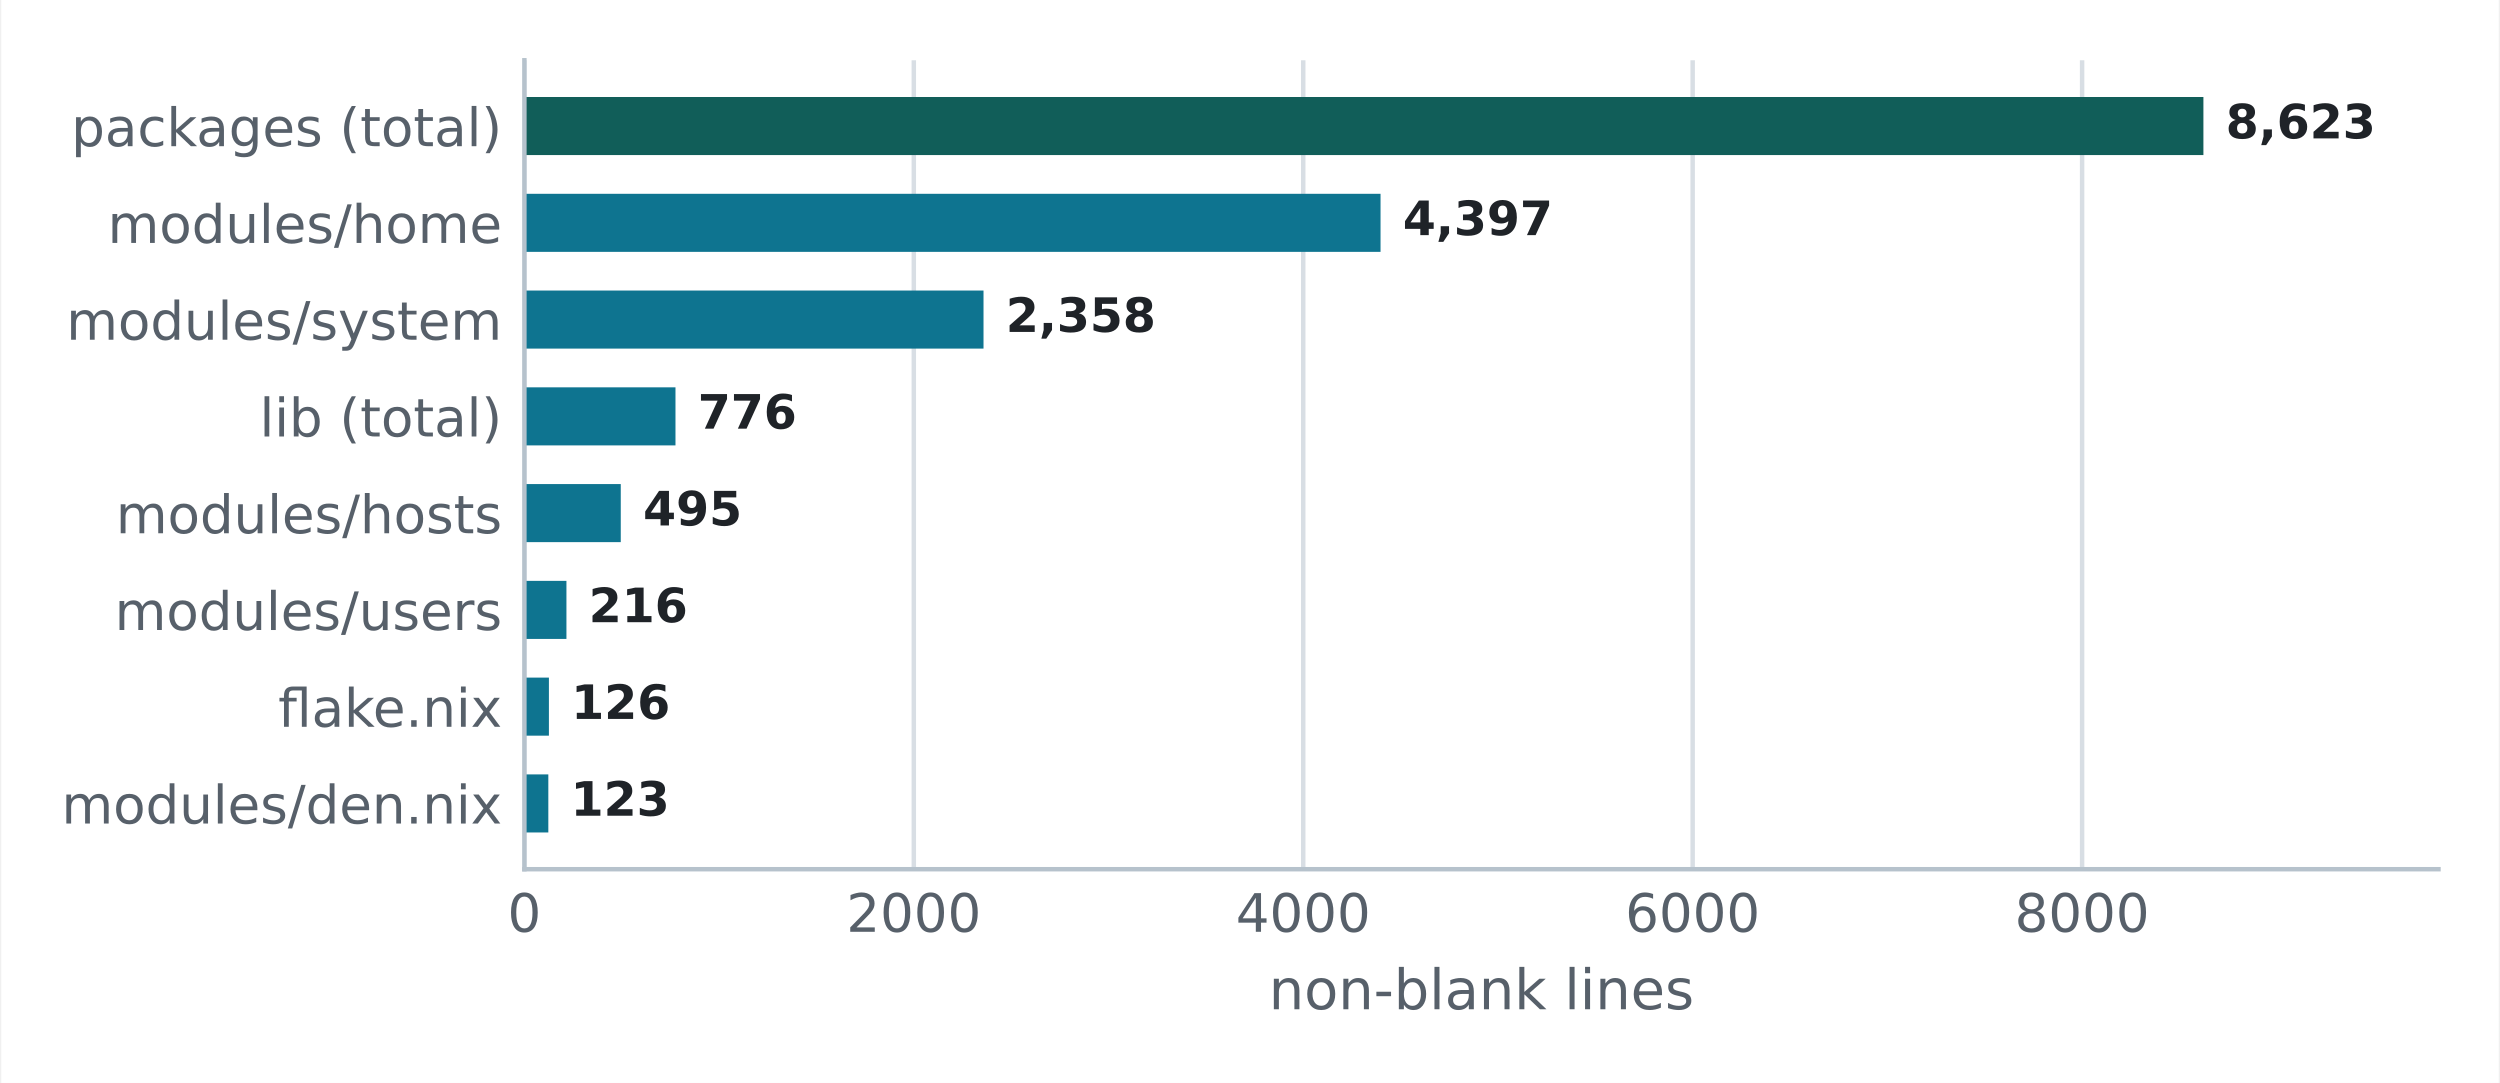
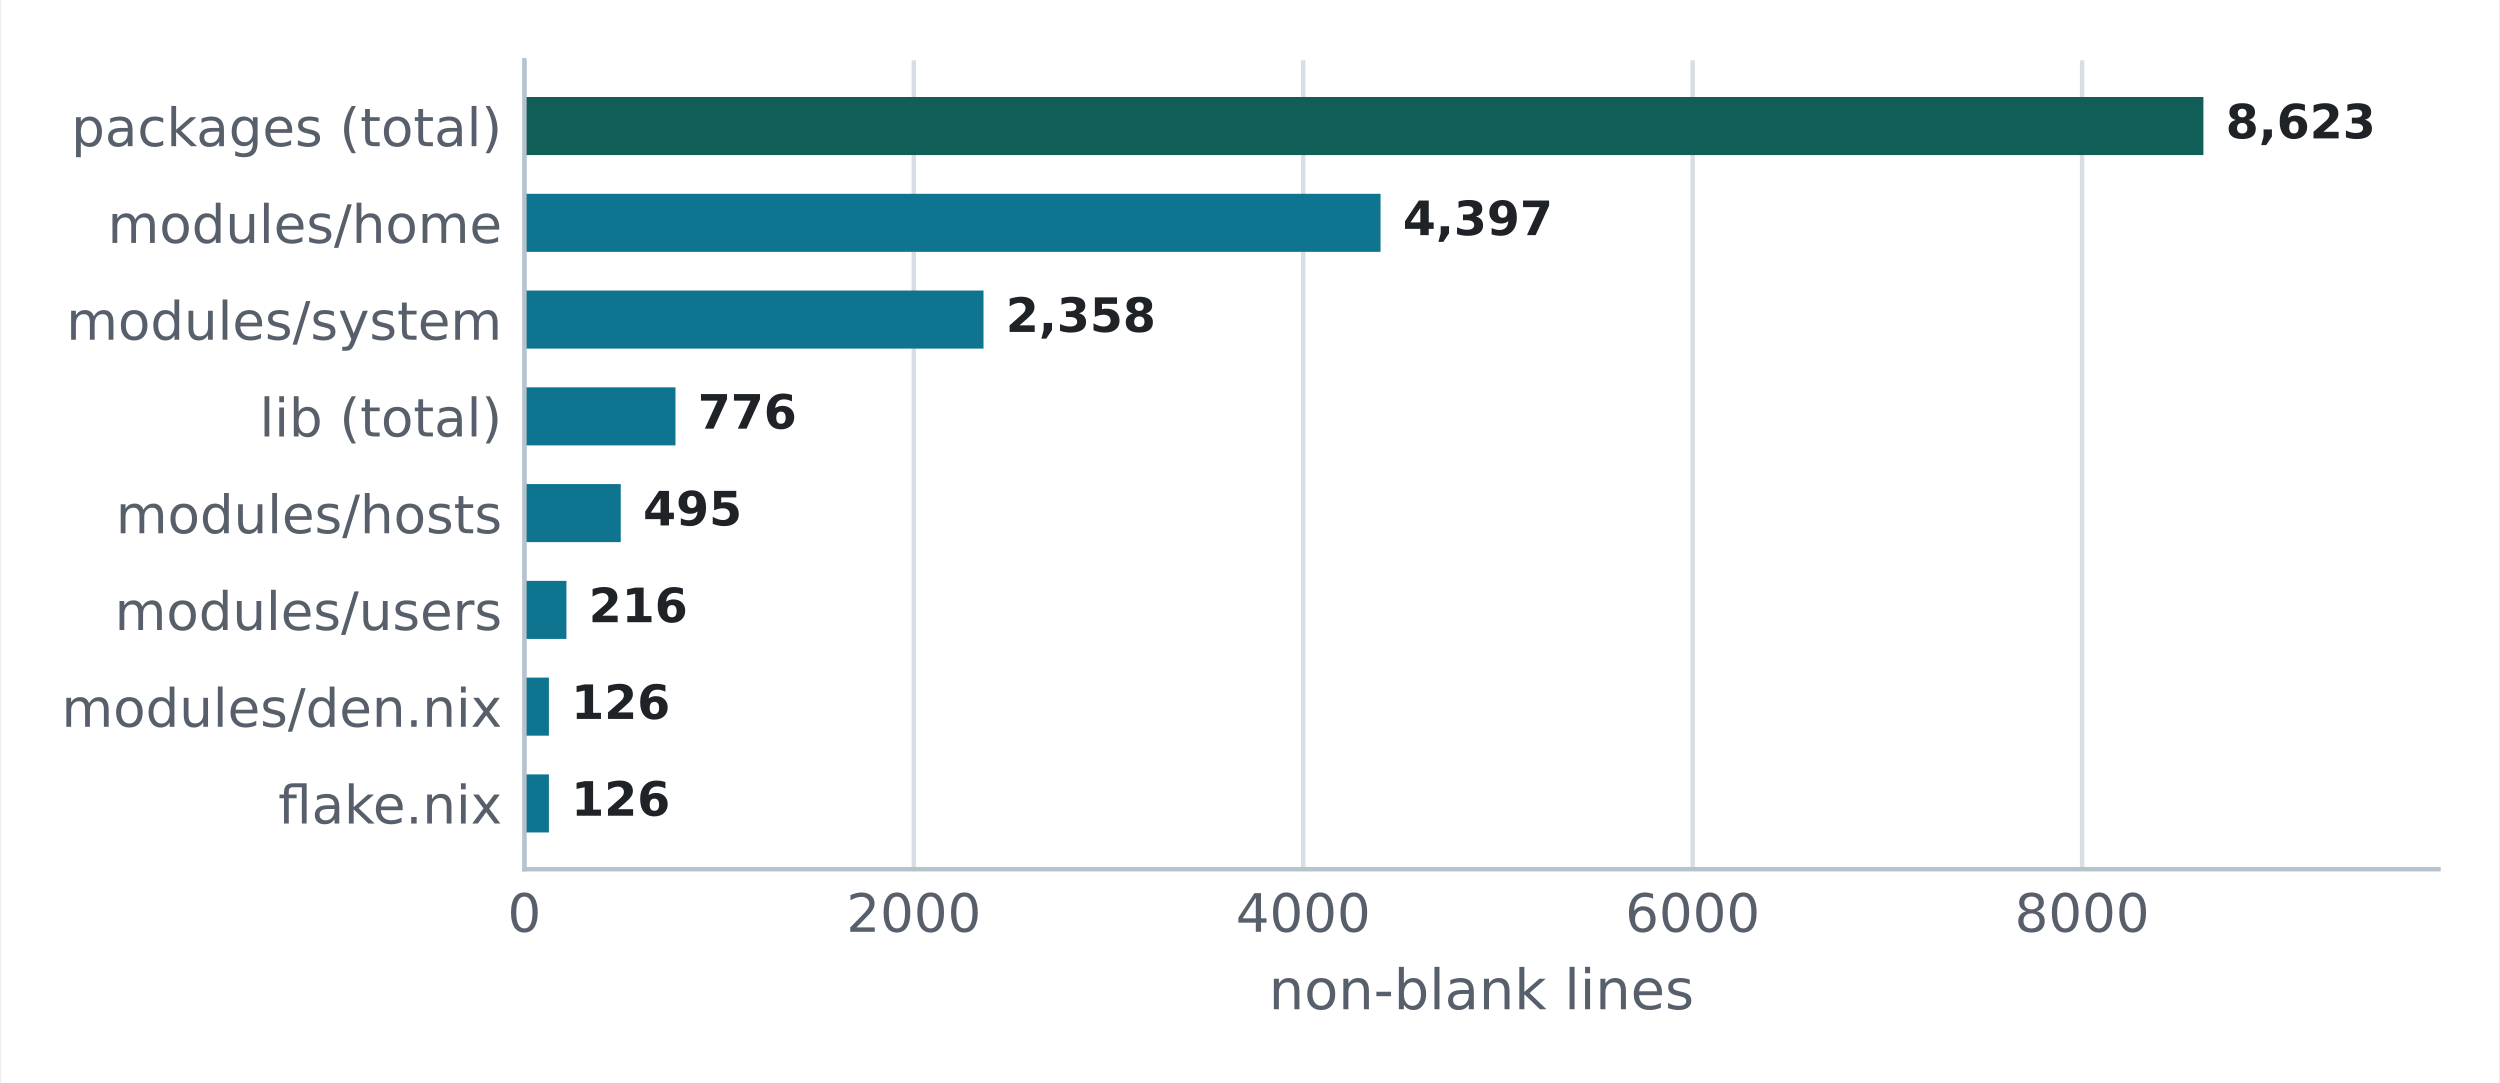
<svg xmlns="http://www.w3.org/2000/svg" xmlns:xlink="http://www.w3.org/1999/xlink" width="995" height="431" viewBox="0 0 447.591 194.078" version="1.1">
  <defs>
    <style type="text/css">*{stroke-linejoin: round; stroke-linecap: butt}</style>
  </defs>
  <g id="figure_1">
    <g id="patch_1">
      <path d="M 0 194.078  L 447.591 194.078  L 447.591 0  L 0 0  z " style="fill: #ffffff" />
    </g>
    <g id="axes_1">
      <g id="patch_2">
        <path d="M 93.751 155.778  L 436.791 155.778  L 436.791 10.8  L 93.751 10.8  z " style="fill: #ffffff" />
      </g>
      <g id="matplotlib.axis_1">
        <g id="xtick_1">
          <g id="line2d_1">
            <path d="M 93.751 155.778  L 93.751 10.8  " clip-path="url(#p4f550c6e6d)" style="fill: none; stroke: #d8dee4; stroke-width: 0.8; stroke-linecap: square" />
          </g>
          <g id="line2d_2" />
          <g id="text_1">
            <g style="fill: #57606a" transform="translate(90.72875 166.9954) scale(0.095 -0.095)">
              <defs>
                <path id="DejaVuSans-13" d="M 2034 4250  Q 1547 4250 1301 3770  Q 1056 3291 1056 2328  Q 1056 1369 1301 889  Q 1547 409 2034 409  Q 2525 409 2770 889  Q 3016 1369 3016 2328  Q 3016 3291 2770 3770  Q 2525 4250 2034 4250  z M 2034 4750  Q 2819 4750 3233 4129  Q 3647 3509 3647 2328  Q 3647 1150 3233 529  Q 2819 -91 2034 -91  Q 1250 -91 836 529  Q 422 1150 422 2328  Q 422 3509 836 4129  Q 1250 4750 2034 4750  z " transform="scale(0.015625)" />
              </defs>
              <use xlink:href="#DejaVuSans-13" />
            </g>
          </g>
        </g>
        <g id="xtick_2">
          <g id="line2d_3">
            <path d="M 163.544 155.778  L 163.544 10.8  " clip-path="url(#p4f550c6e6d)" style="fill: none; stroke: #d8dee4; stroke-width: 0.8; stroke-linecap: square" />
          </g>
          <g id="line2d_4" />
          <g id="text_2">
            <g style="fill: #57606a" transform="translate(151.4551 166.9954) scale(0.095 -0.095)">
              <defs>
                <path id="DejaVuSans-15" d="M 1228 531  L 3431 531  L 3431 0  L 469 0  L 469 531  Q 828 903 1448 1529  Q 2069 2156 2228 2338  Q 2531 2678 2651 2914  Q 2772 3150 2772 3378  Q 2772 3750 2511 3984  Q 2250 4219 1831 4219  Q 1534 4219 1204 4116  Q 875 4013 500 3803  L 500 4441  Q 881 4594 1212 4672  Q 1544 4750 1819 4750  Q 2544 4750 2975 4387  Q 3406 4025 3406 3419  Q 3406 3131 3298 2873  Q 3191 2616 2906 2266  Q 2828 2175 2409 1742  Q 1991 1309 1228 531  z " transform="scale(0.015625)" />
              </defs>
              <use xlink:href="#DejaVuSans-15" />
              <use xlink:href="#DejaVuSans-13" transform="translate(63.625 0)" />
              <use xlink:href="#DejaVuSans-13" transform="translate(127.25 0)" />
              <use xlink:href="#DejaVuSans-13" transform="translate(190.875 0)" />
            </g>
          </g>
        </g>
        <g id="xtick_3">
          <g id="line2d_5">
            <path d="M 233.337 155.778  L 233.337 10.8  " clip-path="url(#p4f550c6e6d)" style="fill: none; stroke: #d8dee4; stroke-width: 0.8; stroke-linecap: square" />
          </g>
          <g id="line2d_6" />
          <g id="text_3">
            <g style="fill: #57606a" transform="translate(221.2481 166.9954) scale(0.095 -0.095)">
              <defs>
                <path id="DejaVuSans-17" d="M 2419 4116  L 825 1625  L 2419 1625  L 2419 4116  z M 2253 4666  L 3047 4666  L 3047 1625  L 3713 1625  L 3713 1100  L 3047 1100  L 3047 0  L 2419 0  L 2419 1100  L 313 1100  L 313 1709  L 2253 4666  z " transform="scale(0.015625)" />
              </defs>
              <use xlink:href="#DejaVuSans-17" />
              <use xlink:href="#DejaVuSans-13" transform="translate(63.625 0)" />
              <use xlink:href="#DejaVuSans-13" transform="translate(127.25 0)" />
              <use xlink:href="#DejaVuSans-13" transform="translate(190.875 0)" />
            </g>
          </g>
        </g>
        <g id="xtick_4">
          <g id="line2d_7">
            <path d="M 303.13 155.778  L 303.13 10.8  " clip-path="url(#p4f550c6e6d)" style="fill: none; stroke: #d8dee4; stroke-width: 0.8; stroke-linecap: square" />
          </g>
          <g id="line2d_8" />
          <g id="text_4">
            <g style="fill: #57606a" transform="translate(291.041 166.9954) scale(0.095 -0.095)">
              <defs>
                <path id="DejaVuSans-19" d="M 2113 2584  Q 1688 2584 1439 2293  Q 1191 2003 1191 1497  Q 1191 994 1439 701  Q 1688 409 2113 409  Q 2538 409 2786 701  Q 3034 994 3034 1497  Q 3034 2003 2786 2293  Q 2538 2584 2113 2584  z M 3366 4563  L 3366 3988  Q 3128 4100 2886 4159  Q 2644 4219 2406 4219  Q 1781 4219 1451 3797  Q 1122 3375 1075 2522  Q 1259 2794 1537 2939  Q 1816 3084 2150 3084  Q 2853 3084 3261 2657  Q 3669 2231 3669 1497  Q 3669 778 3244 343  Q 2819 -91 2113 -91  Q 1303 -91 875 529  Q 447 1150 447 2328  Q 447 3434 972 4092  Q 1497 4750 2381 4750  Q 2619 4750 2861 4703  Q 3103 4656 3366 4563  z " transform="scale(0.015625)" />
              </defs>
              <use xlink:href="#DejaVuSans-19" />
              <use xlink:href="#DejaVuSans-13" transform="translate(63.625 0)" />
              <use xlink:href="#DejaVuSans-13" transform="translate(127.25 0)" />
              <use xlink:href="#DejaVuSans-13" transform="translate(190.875 0)" />
            </g>
          </g>
        </g>
        <g id="xtick_5">
          <g id="line2d_9">
            <path d="M 372.923 155.778  L 372.923 10.8  " clip-path="url(#p4f550c6e6d)" style="fill: none; stroke: #d8dee4; stroke-width: 0.8; stroke-linecap: square" />
          </g>
          <g id="line2d_10" />
          <g id="text_5">
            <g style="fill: #57606a" transform="translate(360.834 166.9954) scale(0.095 -0.095)">
              <defs>
                <path id="DejaVuSans-1b" d="M 2034 2216  Q 1584 2216 1326 1975  Q 1069 1734 1069 1313  Q 1069 891 1326 650  Q 1584 409 2034 409  Q 2484 409 2743 651  Q 3003 894 3003 1313  Q 3003 1734 2745 1975  Q 2488 2216 2034 2216  z M 1403 2484  Q 997 2584 770 2862  Q 544 3141 544 3541  Q 544 4100 942 4425  Q 1341 4750 2034 4750  Q 2731 4750 3128 4425  Q 3525 4100 3525 3541  Q 3525 3141 3298 2862  Q 3072 2584 2669 2484  Q 3125 2378 3379 2068  Q 3634 1759 3634 1313  Q 3634 634 3220 271  Q 2806 -91 2034 -91  Q 1263 -91 848 271  Q 434 634 434 1313  Q 434 1759 690 2068  Q 947 2378 1403 2484  z M 1172 3481  Q 1172 3119 1398 2916  Q 1625 2713 2034 2713  Q 2441 2713 2670 2916  Q 2900 3119 2900 3481  Q 2900 3844 2670 4047  Q 2441 4250 2034 4250  Q 1625 4250 1398 4047  Q 1172 3844 1172 3481  z " transform="scale(0.015625)" />
              </defs>
              <use xlink:href="#DejaVuSans-1b" />
              <use xlink:href="#DejaVuSans-13" transform="translate(63.625 0)" />
              <use xlink:href="#DejaVuSans-13" transform="translate(127.25 0)" />
              <use xlink:href="#DejaVuSans-13" transform="translate(190.875 0)" />
            </g>
          </g>
        </g>
        <g id="text_6">
          <g style="fill: #57606a" transform="translate(227.1616 180.8761) scale(0.1 -0.1)">
            <defs>
              <path id="DejaVuSans-51" d="M 3513 2113  L 3513 0  L 2938 0  L 2938 2094  Q 2938 2591 2744 2837  Q 2550 3084 2163 3084  Q 1697 3084 1428 2787  Q 1159 2491 1159 1978  L 1159 0  L 581 0  L 581 3500  L 1159 3500  L 1159 2956  Q 1366 3272 1645 3428  Q 1925 3584 2291 3584  Q 2894 3584 3203 3211  Q 3513 2838 3513 2113  z " transform="scale(0.015625)" />
              <path id="DejaVuSans-52" d="M 1959 3097  Q 1497 3097 1228 2736  Q 959 2375 959 1747  Q 959 1119 1226 758  Q 1494 397 1959 397  Q 2419 397 2687 759  Q 2956 1122 2956 1747  Q 2956 2369 2687 2733  Q 2419 3097 1959 3097  z M 1959 3584  Q 2709 3584 3137 3096  Q 3566 2609 3566 1747  Q 3566 888 3137 398  Q 2709 -91 1959 -91  Q 1206 -91 779 398  Q 353 888 353 1747  Q 353 2609 779 3096  Q 1206 3584 1959 3584  z " transform="scale(0.015625)" />
              <path id="DejaVuSans-10" d="M 313 2009  L 1997 2009  L 1997 1497  L 313 1497  L 313 2009  z " transform="scale(0.015625)" />
              <path id="DejaVuSans-45" d="M 3116 1747  Q 3116 2381 2855 2742  Q 2594 3103 2138 3103  Q 1681 3103 1420 2742  Q 1159 2381 1159 1747  Q 1159 1113 1420 752  Q 1681 391 2138 391  Q 2594 391 2855 752  Q 3116 1113 3116 1747  z M 1159 2969  Q 1341 3281 1617 3432  Q 1894 3584 2278 3584  Q 2916 3584 3314 3078  Q 3713 2572 3713 1747  Q 3713 922 3314 415  Q 2916 -91 2278 -91  Q 1894 -91 1617 61  Q 1341 213 1159 525  L 1159 0  L 581 0  L 581 4863  L 1159 4863  L 1159 2969  z " transform="scale(0.015625)" />
              <path id="DejaVuSans-4f" d="M 603 4863  L 1178 4863  L 1178 0  L 603 0  L 603 4863  z " transform="scale(0.015625)" />
              <path id="DejaVuSans-44" d="M 2194 1759  Q 1497 1759 1228 1600  Q 959 1441 959 1056  Q 959 750 1161 570  Q 1363 391 1709 391  Q 2188 391 2477 730  Q 2766 1069 2766 1631  L 2766 1759  L 2194 1759  z M 3341 1997  L 3341 0  L 2766 0  L 2766 531  Q 2569 213 2275 61  Q 1981 -91 1556 -91  Q 1019 -91 701 211  Q 384 513 384 1019  Q 384 1609 779 1909  Q 1175 2209 1959 2209  L 2766 2209  L 2766 2266  Q 2766 2663 2505 2880  Q 2244 3097 1772 3097  Q 1472 3097 1187 3025  Q 903 2953 641 2809  L 641 3341  Q 956 3463 1253 3523  Q 1550 3584 1831 3584  Q 2591 3584 2966 3190  Q 3341 2797 3341 1997  z " transform="scale(0.015625)" />
              <path id="DejaVuSans-4e" d="M 581 4863  L 1159 4863  L 1159 1991  L 2875 3500  L 3609 3500  L 1753 1863  L 3688 0  L 2938 0  L 1159 1709  L 1159 0  L 581 0  L 581 4863  z " transform="scale(0.015625)" />
              <path id="DejaVuSans-3" transform="scale(0.015625)" />
              <path id="DejaVuSans-4c" d="M 603 3500  L 1178 3500  L 1178 0  L 603 0  L 603 3500  z M 603 4863  L 1178 4863  L 1178 4134  L 603 4134  L 603 4863  z " transform="scale(0.015625)" />
              <path id="DejaVuSans-48" d="M 3597 1894  L 3597 1613  L 953 1613  Q 991 1019 1311 708  Q 1631 397 2203 397  Q 2534 397 2845 478  Q 3156 559 3463 722  L 3463 178  Q 3153 47 2828 -22  Q 2503 -91 2169 -91  Q 1331 -91 842 396  Q 353 884 353 1716  Q 353 2575 817 3079  Q 1281 3584 2069 3584  Q 2775 3584 3186 3129  Q 3597 2675 3597 1894  z M 3022 2063  Q 3016 2534 2758 2815  Q 2500 3097 2075 3097  Q 1594 3097 1305 2825  Q 1016 2553 972 2059  L 3022 2063  z " transform="scale(0.015625)" />
              <path id="DejaVuSans-56" d="M 2834 3397  L 2834 2853  Q 2591 2978 2328 3040  Q 2066 3103 1784 3103  Q 1356 3103 1142 2972  Q 928 2841 928 2578  Q 928 2378 1081 2264  Q 1234 2150 1697 2047  L 1894 2003  Q 2506 1872 2764 1633  Q 3022 1394 3022 966  Q 3022 478 2636 193  Q 2250 -91 1575 -91  Q 1294 -91 989 -36  Q 684 19 347 128  L 347 722  Q 666 556 975 473  Q 1284 391 1588 391  Q 1994 391 2212 530  Q 2431 669 2431 922  Q 2431 1156 2273 1281  Q 2116 1406 1581 1522  L 1381 1569  Q 847 1681 609 1914  Q 372 2147 372 2553  Q 372 3047 722 3315  Q 1072 3584 1716 3584  Q 2034 3584 2315 3537  Q 2597 3491 2834 3397  z " transform="scale(0.015625)" />
            </defs>
            <use xlink:href="#DejaVuSans-51" />
            <use xlink:href="#DejaVuSans-52" transform="translate(63.375 0)" />
            <use xlink:href="#DejaVuSans-51" transform="translate(124.5625 0)" />
            <use xlink:href="#DejaVuSans-10" transform="translate(187.9375 0)" />
            <use xlink:href="#DejaVuSans-45" transform="translate(224.0156 0)" />
            <use xlink:href="#DejaVuSans-4f" transform="translate(287.5 0)" />
            <use xlink:href="#DejaVuSans-44" transform="translate(315.2812 0)" />
            <use xlink:href="#DejaVuSans-51" transform="translate(376.5625 0)" />
            <use xlink:href="#DejaVuSans-4e" transform="translate(439.9375 0)" />
            <use xlink:href="#DejaVuSans-3" transform="translate(497.8438 0)" />
            <use xlink:href="#DejaVuSans-4f" transform="translate(529.625 0)" />
            <use xlink:href="#DejaVuSans-4c" transform="translate(557.4062 0)" />
            <use xlink:href="#DejaVuSans-51" transform="translate(585.1875 0)" />
            <use xlink:href="#DejaVuSans-48" transform="translate(648.5625 0)" />
            <use xlink:href="#DejaVuSans-56" transform="translate(710.0938 0)" />
          </g>
        </g>
      </g>
      <g id="matplotlib.axis_2">
        <g id="ytick_1">
          <g id="line2d_11" />
          <g id="text_7">
-             <g style="fill: #57606a" transform="translate(10.8 147.5945) scale(0.095 -0.095)">
+             <g style="fill: #57606a" transform="translate(49.6357 147.5945) scale(0.095 -0.095)">
+               <defs>
+                 <path id="DejaVuSans-13b0" d="M 1831 4863  L 3431 4863  L 3431 0  L 2853 0  L 2853 4384  L 1825 4384  Q 1516 4384 1395 4259  Q 1275 4134 1275 3809  L 1275 3500  L 2222 3500  L 2222 3053  L 1275 3053  L 1275 0  L 697 0  L 697 3053  L 147 3053  L 147 3500  L 697 3500  L 697 3744  Q 697 4328 969 4595  Q 1241 4863 1831 4863  z " transform="scale(0.015625)" />
+                 <path id="DejaVuSans-11" d="M 684 794  L 1344 794  L 1344 0  L 684 0  L 684 794  z " transform="scale(0.015625)" />
+                 <path id="DejaVuSans-5b" d="M 3513 3500  L 2247 1797  L 3578 0  L 2900 0  L 1881 1375  L 863 0  L 184 0  L 1544 1831  L 300 3500  L 978 3500  L 1906 2253  L 2834 3500  L 3513 3500  z " transform="scale(0.015625)" />
+               </defs>
+               <use xlink:href="#DejaVuSans-13b0" />
+               <use xlink:href="#DejaVuSans-44" transform="translate(62.98438 0)" />
+               <use xlink:href="#DejaVuSans-4e" transform="translate(124.2656 0)" />
+               <use xlink:href="#DejaVuSans-48" transform="translate(178.6094 0)" />
+               <use xlink:href="#DejaVuSans-11" transform="translate(240.1406 0)" />
+               <use xlink:href="#DejaVuSans-51" transform="translate(271.9219 0)" />
+               <use xlink:href="#DejaVuSans-4c" transform="translate(335.2969 0)" />
+               <use xlink:href="#DejaVuSans-5b" transform="translate(363.0781 0)" />
+             </g>
+           </g>
+         </g>
+         <g id="ytick_2">
+           <g id="line2d_12" />
+           <g id="text_8">
+             <g style="fill: #57606a" transform="translate(10.8 130.2526) scale(0.095 -0.095)">
              <defs>
                <path id="DejaVuSans-50" d="M 3328 2828  Q 3544 3216 3844 3400  Q 4144 3584 4550 3584  Q 5097 3584 5394 3201  Q 5691 2819 5691 2113  L 5691 0  L 5113 0  L 5113 2094  Q 5113 2597 4934 2840  Q 4756 3084 4391 3084  Q 3944 3084 3684 2787  Q 3425 2491 3425 1978  L 3425 0  L 2847 0  L 2847 2094  Q 2847 2600 2669 2842  Q 2491 3084 2119 3084  Q 1678 3084 1418 2786  Q 1159 2488 1159 1978  L 1159 0  L 581 0  L 581 3500  L 1159 3500  L 1159 2956  Q 1356 3278 1631 3431  Q 1906 3584 2284 3584  Q 2666 3584 2933 3390  Q 3200 3197 3328 2828  z " transform="scale(0.015625)" />
                <path id="DejaVuSans-47" d="M 2906 2969  L 2906 4863  L 3481 4863  L 3481 0  L 2906 0  L 2906 525  Q 2725 213 2448 61  Q 2172 -91 1784 -91  Q 1150 -91 751 415  Q 353 922 353 1747  Q 353 2572 751 3078  Q 1150 3584 1784 3584  Q 2172 3584 2448 3432  Q 2725 3281 2906 2969  z M 947 1747  Q 947 1113 1208 752  Q 1469 391 1925 391  Q 2381 391 2643 752  Q 2906 1113 2906 1747  Q 2906 2381 2643 2742  Q 2381 3103 1925 3103  Q 1469 3103 1208 2742  Q 947 2381 947 1747  z " transform="scale(0.015625)" />
                <path id="DejaVuSans-58" d="M 544 1381  L 544 3500  L 1119 3500  L 1119 1403  Q 1119 906 1312 657  Q 1506 409 1894 409  Q 2359 409 2629 706  Q 2900 1003 2900 1516  L 2900 3500  L 3475 3500  L 3475 0  L 2900 0  L 2900 538  Q 2691 219 2414 64  Q 2138 -91 1772 -91  Q 1169 -91 856 284  Q 544 659 544 1381  z M 1991 3584  L 1991 3584  z " transform="scale(0.015625)" />
                <path id="DejaVuSans-12" d="M 1625 4666  L 2156 4666  L 531 -594  L 0 -594  L 1625 4666  z " transform="scale(0.015625)" />
-                 <path id="DejaVuSans-11" d="M 684 794  L 1344 794  L 1344 0  L 684 0  L 684 794  z " transform="scale(0.015625)" />
-                 <path id="DejaVuSans-5b" d="M 3513 3500  L 2247 1797  L 3578 0  L 2900 0  L 1881 1375  L 863 0  L 184 0  L 1544 1831  L 300 3500  L 978 3500  L 1906 2253  L 2834 3500  L 3513 3500  z " transform="scale(0.015625)" />
              </defs>
              <use xlink:href="#DejaVuSans-50" />
              <use xlink:href="#DejaVuSans-52" transform="translate(97.40625 0)" />
              <use xlink:href="#DejaVuSans-47" transform="translate(158.5938 0)" />
              <use xlink:href="#DejaVuSans-58" transform="translate(222.0781 0)" />
              <use xlink:href="#DejaVuSans-4f" transform="translate(285.4531 0)" />
              <use xlink:href="#DejaVuSans-48" transform="translate(313.2344 0)" />
              <use xlink:href="#DejaVuSans-56" transform="translate(374.7656 0)" />
              <use xlink:href="#DejaVuSans-12" transform="translate(426.8594 0)" />
              <use xlink:href="#DejaVuSans-47" transform="translate(460.5469 0)" />
              <use xlink:href="#DejaVuSans-48" transform="translate(524.0312 0)" />
              <use xlink:href="#DejaVuSans-51" transform="translate(585.5625 0)" />
              <use xlink:href="#DejaVuSans-11" transform="translate(648.9375 0)" />
              <use xlink:href="#DejaVuSans-51" transform="translate(680.7188 0)" />
              <use xlink:href="#DejaVuSans-4c" transform="translate(744.0938 0)" />
              <use xlink:href="#DejaVuSans-5b" transform="translate(771.875 0)" />
-             </g>
-           </g>
-         </g>
-         <g id="ytick_2">
-           <g id="line2d_12" />
-           <g id="text_8">
-             <g style="fill: #57606a" transform="translate(49.6357 130.2526) scale(0.095 -0.095)">
-               <defs>
-                 <path id="DejaVuSans-13b0" d="M 1831 4863  L 3431 4863  L 3431 0  L 2853 0  L 2853 4384  L 1825 4384  Q 1516 4384 1395 4259  Q 1275 4134 1275 3809  L 1275 3500  L 2222 3500  L 2222 3053  L 1275 3053  L 1275 0  L 697 0  L 697 3053  L 147 3053  L 147 3500  L 697 3500  L 697 3744  Q 697 4328 969 4595  Q 1241 4863 1831 4863  z " transform="scale(0.015625)" />
-               </defs>
-               <use xlink:href="#DejaVuSans-13b0" />
-               <use xlink:href="#DejaVuSans-44" transform="translate(62.98438 0)" />
-               <use xlink:href="#DejaVuSans-4e" transform="translate(124.2656 0)" />
-               <use xlink:href="#DejaVuSans-48" transform="translate(178.6094 0)" />
-               <use xlink:href="#DejaVuSans-11" transform="translate(240.1406 0)" />
-               <use xlink:href="#DejaVuSans-51" transform="translate(271.9219 0)" />
-               <use xlink:href="#DejaVuSans-4c" transform="translate(335.2969 0)" />
-               <use xlink:href="#DejaVuSans-5b" transform="translate(363.0781 0)" />
            </g>
          </g>
        </g>
        <g id="ytick_3">
          <g id="line2d_13" />
          <g id="text_9">
            <g style="fill: #57606a" transform="translate(20.32969 112.9108) scale(0.095 -0.095)">
              <defs>
                <path id="DejaVuSans-55" d="M 2631 2963  Q 2534 3019 2420 3045  Q 2306 3072 2169 3072  Q 1681 3072 1420 2755  Q 1159 2438 1159 1844  L 1159 0  L 581 0  L 581 3500  L 1159 3500  L 1159 2956  Q 1341 3275 1631 3429  Q 1922 3584 2338 3584  Q 2397 3584 2469 3576  Q 2541 3569 2628 3553  L 2631 2963  z " transform="scale(0.015625)" />
              </defs>
              <use xlink:href="#DejaVuSans-50" />
              <use xlink:href="#DejaVuSans-52" transform="translate(97.40625 0)" />
              <use xlink:href="#DejaVuSans-47" transform="translate(158.5938 0)" />
              <use xlink:href="#DejaVuSans-58" transform="translate(222.0781 0)" />
              <use xlink:href="#DejaVuSans-4f" transform="translate(285.4531 0)" />
              <use xlink:href="#DejaVuSans-48" transform="translate(313.2344 0)" />
              <use xlink:href="#DejaVuSans-56" transform="translate(374.7656 0)" />
              <use xlink:href="#DejaVuSans-12" transform="translate(426.8594 0)" />
              <use xlink:href="#DejaVuSans-58" transform="translate(460.5469 0)" />
              <use xlink:href="#DejaVuSans-56" transform="translate(523.9219 0)" />
              <use xlink:href="#DejaVuSans-48" transform="translate(576.0156 0)" />
              <use xlink:href="#DejaVuSans-55" transform="translate(637.5469 0)" />
              <use xlink:href="#DejaVuSans-56" transform="translate(678.6562 0)" />
            </g>
          </g>
        </g>
        <g id="ytick_4">
          <g id="line2d_14" />
          <g id="text_10">
            <g style="fill: #57606a" transform="translate(20.54344 95.569) scale(0.095 -0.095)">
              <defs>
                <path id="DejaVuSans-4b" d="M 3513 2113  L 3513 0  L 2938 0  L 2938 2094  Q 2938 2591 2744 2837  Q 2550 3084 2163 3084  Q 1697 3084 1428 2787  Q 1159 2491 1159 1978  L 1159 0  L 581 0  L 581 4863  L 1159 4863  L 1159 2956  Q 1366 3272 1645 3428  Q 1925 3584 2291 3584  Q 2894 3584 3203 3211  Q 3513 2838 3513 2113  z " transform="scale(0.015625)" />
                <path id="DejaVuSans-57" d="M 1172 4494  L 1172 3500  L 2356 3500  L 2356 3053  L 1172 3053  L 1172 1153  Q 1172 725 1289 603  Q 1406 481 1766 481  L 2356 481  L 2356 0  L 1766 0  Q 1100 0 847 248  Q 594 497 594 1153  L 594 3053  L 172 3053  L 172 3500  L 594 3500  L 594 4494  L 1172 4494  z " transform="scale(0.015625)" />
              </defs>
              <use xlink:href="#DejaVuSans-50" />
              <use xlink:href="#DejaVuSans-52" transform="translate(97.40625 0)" />
              <use xlink:href="#DejaVuSans-47" transform="translate(158.5938 0)" />
              <use xlink:href="#DejaVuSans-58" transform="translate(222.0781 0)" />
              <use xlink:href="#DejaVuSans-4f" transform="translate(285.4531 0)" />
              <use xlink:href="#DejaVuSans-48" transform="translate(313.2344 0)" />
              <use xlink:href="#DejaVuSans-56" transform="translate(374.7656 0)" />
              <use xlink:href="#DejaVuSans-12" transform="translate(426.8594 0)" />
              <use xlink:href="#DejaVuSans-4b" transform="translate(460.5469 0)" />
              <use xlink:href="#DejaVuSans-52" transform="translate(523.9219 0)" />
              <use xlink:href="#DejaVuSans-56" transform="translate(585.1094 0)" />
              <use xlink:href="#DejaVuSans-57" transform="translate(637.2031 0)" />
              <use xlink:href="#DejaVuSans-56" transform="translate(676.4062 0)" />
            </g>
          </g>
        </g>
        <g id="ytick_5">
          <g id="line2d_15" />
          <g id="text_11">
            <g style="fill: #57606a" transform="translate(46.28695 78.22717) scale(0.095 -0.095)">
              <defs>
                <path id="DejaVuSans-b" d="M 1984 4856  Q 1566 4138 1362 3434  Q 1159 2731 1159 2009  Q 1159 1288 1364 580  Q 1569 -128 1984 -844  L 1484 -844  Q 1016 -109 783 600  Q 550 1309 550 2009  Q 550 2706 781 3412  Q 1013 4119 1484 4856  L 1984 4856  z " transform="scale(0.015625)" />
                <path id="DejaVuSans-c" d="M 513 4856  L 1013 4856  Q 1481 4119 1714 3412  Q 1947 2706 1947 2009  Q 1947 1309 1714 600  Q 1481 -109 1013 -844  L 513 -844  Q 928 -128 1133 580  Q 1338 1288 1338 2009  Q 1338 2731 1133 3434  Q 928 4138 513 4856  z " transform="scale(0.015625)" />
              </defs>
              <use xlink:href="#DejaVuSans-4f" />
              <use xlink:href="#DejaVuSans-4c" transform="translate(27.78125 0)" />
              <use xlink:href="#DejaVuSans-45" transform="translate(55.5625 0)" />
              <use xlink:href="#DejaVuSans-3" transform="translate(119.0469 0)" />
              <use xlink:href="#DejaVuSans-b" transform="translate(150.8281 0)" />
              <use xlink:href="#DejaVuSans-57" transform="translate(189.8438 0)" />
              <use xlink:href="#DejaVuSans-52" transform="translate(229.0469 0)" />
              <use xlink:href="#DejaVuSans-57" transform="translate(290.2344 0)" />
              <use xlink:href="#DejaVuSans-44" transform="translate(329.4375 0)" />
              <use xlink:href="#DejaVuSans-4f" transform="translate(390.7188 0)" />
              <use xlink:href="#DejaVuSans-c" transform="translate(418.5 0)" />
            </g>
          </g>
        </g>
        <g id="ytick_6">
          <g id="line2d_16" />
          <g id="text_12">
            <g style="fill: #57606a" transform="translate(11.655 60.88535) scale(0.095 -0.095)">
              <defs>
                <path id="DejaVuSans-5c" d="M 2059 -325  Q 1816 -950 1584 -1140  Q 1353 -1331 966 -1331  L 506 -1331  L 506 -850  L 844 -850  Q 1081 -850 1212 -737  Q 1344 -625 1503 -206  L 1606 56  L 191 3500  L 800 3500  L 1894 763  L 2988 3500  L 3597 3500  L 2059 -325  z " transform="scale(0.015625)" />
              </defs>
              <use xlink:href="#DejaVuSans-50" />
              <use xlink:href="#DejaVuSans-52" transform="translate(97.40625 0)" />
              <use xlink:href="#DejaVuSans-47" transform="translate(158.5938 0)" />
              <use xlink:href="#DejaVuSans-58" transform="translate(222.0781 0)" />
              <use xlink:href="#DejaVuSans-4f" transform="translate(285.4531 0)" />
              <use xlink:href="#DejaVuSans-48" transform="translate(313.2344 0)" />
              <use xlink:href="#DejaVuSans-56" transform="translate(374.7656 0)" />
              <use xlink:href="#DejaVuSans-12" transform="translate(426.8594 0)" />
              <use xlink:href="#DejaVuSans-56" transform="translate(460.5469 0)" />
              <use xlink:href="#DejaVuSans-5c" transform="translate(512.6406 0)" />
              <use xlink:href="#DejaVuSans-56" transform="translate(571.8281 0)" />
              <use xlink:href="#DejaVuSans-57" transform="translate(623.9219 0)" />
              <use xlink:href="#DejaVuSans-48" transform="translate(663.125 0)" />
              <use xlink:href="#DejaVuSans-50" transform="translate(724.6562 0)" />
            </g>
          </g>
        </g>
        <g id="ytick_7">
          <g id="line2d_17" />
          <g id="text_13">
            <g style="fill: #57606a" transform="translate(19.06648 43.54352) scale(0.095 -0.095)">
              <use xlink:href="#DejaVuSans-50" />
              <use xlink:href="#DejaVuSans-52" transform="translate(97.40625 0)" />
              <use xlink:href="#DejaVuSans-47" transform="translate(158.5938 0)" />
              <use xlink:href="#DejaVuSans-58" transform="translate(222.0781 0)" />
              <use xlink:href="#DejaVuSans-4f" transform="translate(285.4531 0)" />
              <use xlink:href="#DejaVuSans-48" transform="translate(313.2344 0)" />
              <use xlink:href="#DejaVuSans-56" transform="translate(374.7656 0)" />
              <use xlink:href="#DejaVuSans-12" transform="translate(426.8594 0)" />
              <use xlink:href="#DejaVuSans-4b" transform="translate(460.5469 0)" />
              <use xlink:href="#DejaVuSans-52" transform="translate(523.9219 0)" />
              <use xlink:href="#DejaVuSans-50" transform="translate(585.1094 0)" />
              <use xlink:href="#DejaVuSans-48" transform="translate(682.5156 0)" />
            </g>
          </g>
        </g>
        <g id="ytick_8">
          <g id="line2d_18" />
          <g id="text_14">
            <g style="fill: #57606a" transform="translate(12.5382 26.2017) scale(0.095 -0.095)">
              <defs>
                <path id="DejaVuSans-53" d="M 1159 525  L 1159 -1331  L 581 -1331  L 581 3500  L 1159 3500  L 1159 2969  Q 1341 3281 1617 3432  Q 1894 3584 2278 3584  Q 2916 3584 3314 3078  Q 3713 2572 3713 1747  Q 3713 922 3314 415  Q 2916 -91 2278 -91  Q 1894 -91 1617 61  Q 1341 213 1159 525  z M 3116 1747  Q 3116 2381 2855 2742  Q 2594 3103 2138 3103  Q 1681 3103 1420 2742  Q 1159 2381 1159 1747  Q 1159 1113 1420 752  Q 1681 391 2138 391  Q 2594 391 2855 752  Q 3116 1113 3116 1747  z " transform="scale(0.015625)" />
                <path id="DejaVuSans-46" d="M 3122 3366  L 3122 2828  Q 2878 2963 2633 3030  Q 2388 3097 2138 3097  Q 1578 3097 1268 2742  Q 959 2388 959 1747  Q 959 1106 1268 751  Q 1578 397 2138 397  Q 2388 397 2633 464  Q 2878 531 3122 666  L 3122 134  Q 2881 22 2623 -34  Q 2366 -91 2075 -91  Q 1284 -91 818 406  Q 353 903 353 1747  Q 353 2603 823 3093  Q 1294 3584 2113 3584  Q 2378 3584 2631 3529  Q 2884 3475 3122 3366  z " transform="scale(0.015625)" />
                <path id="DejaVuSans-4a" d="M 2906 1791  Q 2906 2416 2648 2759  Q 2391 3103 1925 3103  Q 1463 3103 1205 2759  Q 947 2416 947 1791  Q 947 1169 1205 825  Q 1463 481 1925 481  Q 2391 481 2648 825  Q 2906 1169 2906 1791  z M 3481 434  Q 3481 -459 3084 -895  Q 2688 -1331 1869 -1331  Q 1566 -1331 1297 -1286  Q 1028 -1241 775 -1147  L 775 -588  Q 1028 -725 1275 -790  Q 1522 -856 1778 -856  Q 2344 -856 2625 -561  Q 2906 -266 2906 331  L 2906 616  Q 2728 306 2450 153  Q 2172 0 1784 0  Q 1141 0 747 490  Q 353 981 353 1791  Q 353 2603 747 3093  Q 1141 3584 1784 3584  Q 2172 3584 2450 3431  Q 2728 3278 2906 2969  L 2906 3500  L 3481 3500  L 3481 434  z " transform="scale(0.015625)" />
              </defs>
              <use xlink:href="#DejaVuSans-53" />
              <use xlink:href="#DejaVuSans-44" transform="translate(63.48438 0)" />
              <use xlink:href="#DejaVuSans-46" transform="translate(124.7656 0)" />
              <use xlink:href="#DejaVuSans-4e" transform="translate(179.75 0)" />
              <use xlink:href="#DejaVuSans-44" transform="translate(235.9062 0)" />
              <use xlink:href="#DejaVuSans-4a" transform="translate(297.1875 0)" />
              <use xlink:href="#DejaVuSans-48" transform="translate(360.6719 0)" />
              <use xlink:href="#DejaVuSans-56" transform="translate(422.2031 0)" />
              <use xlink:href="#DejaVuSans-3" transform="translate(474.2969 0)" />
              <use xlink:href="#DejaVuSans-b" transform="translate(506.0781 0)" />
              <use xlink:href="#DejaVuSans-57" transform="translate(545.0938 0)" />
              <use xlink:href="#DejaVuSans-52" transform="translate(584.2969 0)" />
              <use xlink:href="#DejaVuSans-57" transform="translate(645.4844 0)" />
              <use xlink:href="#DejaVuSans-44" transform="translate(684.6875 0)" />
              <use xlink:href="#DejaVuSans-4f" transform="translate(745.9688 0)" />
              <use xlink:href="#DejaVuSans-c" transform="translate(773.75 0)" />
            </g>
          </g>
        </g>
      </g>
      <g id="patch_3">
-         <path d="M 93.751 149.188  L 98.043 149.188  L 98.043 138.783  L 93.751 138.783  z " clip-path="url(#p4f550c6e6d)" style="fill: #0e7490" />
+         <path d="M 93.751 149.188  L 98.148 149.188  L 98.148 138.783  L 93.751 138.783  z " clip-path="url(#p4f550c6e6d)" style="fill: #0e7490" />
      </g>
      <g id="patch_4">
        <path d="M 93.751 131.846  L 98.148 131.846  L 98.148 121.441  L 93.751 121.441  z " clip-path="url(#p4f550c6e6d)" style="fill: #0e7490" />
      </g>
      <g id="patch_5">
        <path d="M 93.751 114.504  L 101.289 114.504  L 101.289 104.099  L 93.751 104.099  z " clip-path="url(#p4f550c6e6d)" style="fill: #0e7490" />
      </g>
      <g id="patch_6">
        <path d="M 93.751 97.162  L 111.025 97.162  L 111.025 86.757  L 93.751 86.757  z " clip-path="url(#p4f550c6e6d)" style="fill: #0e7490" />
      </g>
      <g id="patch_7">
        <path d="M 93.751 79.82  L 120.831 79.82  L 120.831 69.415  L 93.751 69.415  z " clip-path="url(#p4f550c6e6d)" style="fill: #0e7490" />
      </g>
      <g id="patch_8">
        <path d="M 93.751 62.479  L 176.037 62.479  L 176.037 52.074  L 93.751 52.074  z " clip-path="url(#p4f550c6e6d)" style="fill: #0e7490" />
      </g>
      <g id="patch_9">
        <path d="M 93.751 45.137  L 247.191 45.137  L 247.191 34.732  L 93.751 34.732  z " clip-path="url(#p4f550c6e6d)" style="fill: #0e7490" />
      </g>
      <g id="patch_10">
        <path d="M 93.751 27.795  L 394.663 27.795  L 394.663 17.39  L 93.751 17.39  z " clip-path="url(#p4f550c6e6d)" style="fill: #115e59" />
      </g>
      <g id="patch_11">
        <path d="M 93.751 155.778  L 93.751 10.8  " style="fill: none; stroke: #b6c2cc; stroke-width: 0.8; stroke-linejoin: miter; stroke-linecap: square" />
      </g>
      <g id="patch_12">
        <path d="M 93.751 155.778  L 436.791 155.778  " style="fill: none; stroke: #b6c2cc; stroke-width: 0.8; stroke-linejoin: miter; stroke-linecap: square" />
      </g>
      <g id="text_15">
-         <g style="fill: #1f2328" transform="translate(102.0432 146.1932) scale(0.085 -0.085)">
+         <g style="fill: #1f2328" transform="translate(102.1479 146.1932) scale(0.085 -0.085)">
          <defs>
            <path id="DejaVuSans-Bold-14" d="M 750 831  L 1813 831  L 1813 3847  L 722 3622  L 722 4441  L 1806 4666  L 2950 4666  L 2950 831  L 4013 831  L 4013 0  L 750 0  L 750 831  z " transform="scale(0.015625)" />
            <path id="DejaVuSans-Bold-15" d="M 1844 884  L 3897 884  L 3897 0  L 506 0  L 506 884  L 2209 2388  Q 2438 2594 2547 2791  Q 2656 2988 2656 3200  Q 2656 3528 2436 3728  Q 2216 3928 1850 3928  Q 1569 3928 1234 3808  Q 900 3688 519 3450  L 519 4475  Q 925 4609 1322 4679  Q 1719 4750 2100 4750  Q 2938 4750 3402 4381  Q 3866 4013 3866 3353  Q 3866 2972 3669 2642  Q 3472 2313 2841 1759  L 1844 884  z " transform="scale(0.015625)" />
-             <path id="DejaVuSans-Bold-16" d="M 2981 2516  Q 3453 2394 3698 2092  Q 3944 1791 3944 1325  Q 3944 631 3412 270  Q 2881 -91 1863 -91  Q 1503 -91 1142 -33  Q 781 25 428 141  L 428 1069  Q 766 900 1098 814  Q 1431 728 1753 728  Q 2231 728 2486 893  Q 2741 1059 2741 1369  Q 2741 1688 2480 1852  Q 2219 2016 1709 2016  L 1228 2016  L 1228 2791  L 1734 2791  Q 2188 2791 2409 2933  Q 2631 3075 2631 3366  Q 2631 3634 2415 3781  Q 2200 3928 1806 3928  Q 1516 3928 1219 3862  Q 922 3797 628 3669  L 628 4550  Q 984 4650 1334 4700  Q 1684 4750 2022 4750  Q 2931 4750 3382 4451  Q 3834 4153 3834 3553  Q 3834 3144 3618 2883  Q 3403 2622 2981 2516  z " transform="scale(0.015625)" />
+             <path id="DejaVuSans-Bold-19" d="M 2316 2303  Q 2000 2303 1842 2098  Q 1684 1894 1684 1484  Q 1684 1075 1842 870  Q 2000 666 2316 666  Q 2634 666 2792 870  Q 2950 1075 2950 1484  Q 2950 1894 2792 2098  Q 2634 2303 2316 2303  z M 3803 4544  L 3803 3681  Q 3506 3822 3243 3889  Q 2981 3956 2731 3956  Q 2194 3956 1894 3657  Q 1594 3359 1544 2772  Q 1750 2925 1990 3001  Q 2231 3078 2516 3078  Q 3231 3078 3670 2659  Q 4109 2241 4109 1563  Q 4109 813 3618 361  Q 3128 -91 2303 -91  Q 1394 -91 895 523  Q 397 1138 397 2266  Q 397 3422 980 4083  Q 1563 4744 2578 4744  Q 2900 4744 3203 4694  Q 3506 4644 3803 4544  z " transform="scale(0.015625)" />
          </defs>
          <use xlink:href="#DejaVuSans-Bold-14" />
          <use xlink:href="#DejaVuSans-Bold-15" transform="translate(69.57812 0)" />
-           <use xlink:href="#DejaVuSans-Bold-16" transform="translate(139.1562 0)" />
+           <use xlink:href="#DejaVuSans-Bold-19" transform="translate(139.1562 0)" />
        </g>
      </g>
      <g id="text_16">
        <g style="fill: #1f2328" transform="translate(102.1479 128.8514) scale(0.085 -0.085)">
-           <defs>
-             <path id="DejaVuSans-Bold-19" d="M 2316 2303  Q 2000 2303 1842 2098  Q 1684 1894 1684 1484  Q 1684 1075 1842 870  Q 2000 666 2316 666  Q 2634 666 2792 870  Q 2950 1075 2950 1484  Q 2950 1894 2792 2098  Q 2634 2303 2316 2303  z M 3803 4544  L 3803 3681  Q 3506 3822 3243 3889  Q 2981 3956 2731 3956  Q 2194 3956 1894 3657  Q 1594 3359 1544 2772  Q 1750 2925 1990 3001  Q 2231 3078 2516 3078  Q 3231 3078 3670 2659  Q 4109 2241 4109 1563  Q 4109 813 3618 361  Q 3128 -91 2303 -91  Q 1394 -91 895 523  Q 397 1138 397 2266  Q 397 3422 980 4083  Q 1563 4744 2578 4744  Q 2900 4744 3203 4694  Q 3506 4644 3803 4544  z " transform="scale(0.015625)" />
-           </defs>
          <use xlink:href="#DejaVuSans-Bold-14" />
          <use xlink:href="#DejaVuSans-Bold-15" transform="translate(69.57812 0)" />
          <use xlink:href="#DejaVuSans-Bold-19" transform="translate(139.1562 0)" />
        </g>
      </g>
      <g id="text_17">
        <g style="fill: #1f2328" transform="translate(105.2886 111.5096) scale(0.085 -0.085)">
          <use xlink:href="#DejaVuSans-Bold-15" />
          <use xlink:href="#DejaVuSans-Bold-14" transform="translate(69.57812 0)" />
          <use xlink:href="#DejaVuSans-Bold-19" transform="translate(139.1562 0)" />
        </g>
      </g>
      <g id="text_18">
        <g style="fill: #1f2328" transform="translate(115.0247 94.16775) scale(0.085 -0.085)">
          <defs>
            <path id="DejaVuSans-Bold-17" d="M 2356 3675  L 1038 1722  L 2356 1722  L 2356 3675  z M 2156 4666  L 3494 4666  L 3494 1722  L 4159 1722  L 4159 850  L 3494 850  L 3494 0  L 2356 0  L 2356 850  L 288 850  L 288 1881  L 2156 4666  z " transform="scale(0.015625)" />
            <path id="DejaVuSans-Bold-1c" d="M 641 103  L 641 966  Q 928 831 1190 764  Q 1453 697 1709 697  Q 2247 697 2547 995  Q 2847 1294 2900 1881  Q 2688 1725 2447 1647  Q 2206 1569 1925 1569  Q 1209 1569 770 1986  Q 331 2403 331 3084  Q 331 3838 820 4291  Q 1309 4744 2131 4744  Q 3044 4744 3544 4128  Q 4044 3513 4044 2388  Q 4044 1231 3459 570  Q 2875 -91 1856 -91  Q 1528 -91 1228 -42  Q 928 6 641 103  z M 2125 2350  Q 2441 2350 2600 2554  Q 2759 2759 2759 3169  Q 2759 3575 2600 3781  Q 2441 3988 2125 3988  Q 1809 3988 1650 3781  Q 1491 3575 1491 3169  Q 1491 2759 1650 2554  Q 1809 2350 2125 2350  z " transform="scale(0.015625)" />
            <path id="DejaVuSans-Bold-18" d="M 678 4666  L 3669 4666  L 3669 3781  L 1638 3781  L 1638 3059  Q 1775 3097 1914 3117  Q 2053 3138 2203 3138  Q 3056 3138 3531 2711  Q 4006 2284 4006 1522  Q 4006 766 3489 337  Q 2972 -91 2053 -91  Q 1656 -91 1267 -14  Q 878 63 494 219  L 494 1166  Q 875 947 1217 837  Q 1559 728 1863 728  Q 2300 728 2551 942  Q 2803 1156 2803 1522  Q 2803 1891 2551 2103  Q 2300 2316 1863 2316  Q 1603 2316 1309 2248  Q 1016 2181 678 2041  L 678 4666  z " transform="scale(0.015625)" />
          </defs>
          <use xlink:href="#DejaVuSans-Bold-17" />
          <use xlink:href="#DejaVuSans-Bold-1c" transform="translate(69.57812 0)" />
          <use xlink:href="#DejaVuSans-Bold-18" transform="translate(139.1562 0)" />
        </g>
      </g>
      <g id="text_19">
        <g style="fill: #1f2328" transform="translate(124.8306 76.82592) scale(0.085 -0.085)">
          <defs>
            <path id="DejaVuSans-Bold-1a" d="M 428 4666  L 3944 4666  L 3944 3988  L 2125 0  L 953 0  L 2675 3781  L 428 3781  L 428 4666  z " transform="scale(0.015625)" />
          </defs>
          <use xlink:href="#DejaVuSans-Bold-1a" />
          <use xlink:href="#DejaVuSans-Bold-1a" transform="translate(69.57812 0)" />
          <use xlink:href="#DejaVuSans-Bold-19" transform="translate(139.1562 0)" />
        </g>
      </g>
      <g id="text_20">
        <g style="fill: #1f2328" transform="translate(180.0368 59.4841) scale(0.085 -0.085)">
          <defs>
            <path id="DejaVuSans-Bold-f" d="M 653 1209  L 1778 1209  L 1778 256  L 1006 -909  L 341 -909  L 653 256  L 653 1209  z " transform="scale(0.015625)" />
+             <path id="DejaVuSans-Bold-16" d="M 2981 2516  Q 3453 2394 3698 2092  Q 3944 1791 3944 1325  Q 3944 631 3412 270  Q 2881 -91 1863 -91  Q 1503 -91 1142 -33  Q 781 25 428 141  L 428 1069  Q 766 900 1098 814  Q 1431 728 1753 728  Q 2231 728 2486 893  Q 2741 1059 2741 1369  Q 2741 1688 2480 1852  Q 2219 2016 1709 2016  L 1228 2016  L 1228 2791  L 1734 2791  Q 2188 2791 2409 2933  Q 2631 3075 2631 3366  Q 2631 3634 2415 3781  Q 2200 3928 1806 3928  Q 1516 3928 1219 3862  Q 922 3797 628 3669  L 628 4550  Q 984 4650 1334 4700  Q 1684 4750 2022 4750  Q 2931 4750 3382 4451  Q 3834 4153 3834 3553  Q 3834 3144 3618 2883  Q 3403 2622 2981 2516  z " transform="scale(0.015625)" />
            <path id="DejaVuSans-Bold-1b" d="M 2228 2088  Q 1891 2088 1709 1903  Q 1528 1719 1528 1375  Q 1528 1031 1709 848  Q 1891 666 2228 666  Q 2563 666 2741 848  Q 2919 1031 2919 1375  Q 2919 1722 2741 1905  Q 2563 2088 2228 2088  z M 1350 2484  Q 925 2613 709 2878  Q 494 3144 494 3541  Q 494 4131 934 4440  Q 1375 4750 2228 4750  Q 3075 4750 3515 4442  Q 3956 4134 3956 3541  Q 3956 3144 3739 2878  Q 3522 2613 3097 2484  Q 3572 2353 3814 2058  Q 4056 1763 4056 1313  Q 4056 619 3595 264  Q 3134 -91 2228 -91  Q 1319 -91 855 264  Q 391 619 391 1313  Q 391 1763 633 2058  Q 875 2353 1350 2484  z M 1631 3419  Q 1631 3141 1786 2991  Q 1941 2841 2228 2841  Q 2509 2841 2662 2991  Q 2816 3141 2816 3419  Q 2816 3697 2662 3845  Q 2509 3994 2228 3994  Q 1941 3994 1786 3844  Q 1631 3694 1631 3419  z " transform="scale(0.015625)" />
          </defs>
          <use xlink:href="#DejaVuSans-Bold-15" />
          <use xlink:href="#DejaVuSans-Bold-f" transform="translate(69.57812 0)" />
          <use xlink:href="#DejaVuSans-Bold-16" transform="translate(107.5625 0)" />
          <use xlink:href="#DejaVuSans-Bold-18" transform="translate(177.1406 0)" />
          <use xlink:href="#DejaVuSans-Bold-1b" transform="translate(246.7188 0)" />
        </g>
      </g>
      <g id="text_21">
        <g style="fill: #1f2328" transform="translate(251.1907 42.14227) scale(0.085 -0.085)">
          <use xlink:href="#DejaVuSans-Bold-17" />
          <use xlink:href="#DejaVuSans-Bold-f" transform="translate(69.57812 0)" />
          <use xlink:href="#DejaVuSans-Bold-16" transform="translate(107.5625 0)" />
          <use xlink:href="#DejaVuSans-Bold-1c" transform="translate(177.1406 0)" />
          <use xlink:href="#DejaVuSans-Bold-1a" transform="translate(246.7188 0)" />
        </g>
      </g>
      <g id="text_22">
        <g style="fill: #1f2328" transform="translate(398.6632 24.80045) scale(0.085 -0.085)">
          <use xlink:href="#DejaVuSans-Bold-1b" />
          <use xlink:href="#DejaVuSans-Bold-f" transform="translate(69.57812 0)" />
          <use xlink:href="#DejaVuSans-Bold-19" transform="translate(107.5625 0)" />
          <use xlink:href="#DejaVuSans-Bold-15" transform="translate(177.1406 0)" />
          <use xlink:href="#DejaVuSans-Bold-16" transform="translate(246.7188 0)" />
        </g>
      </g>
    </g>
  </g>
  <defs>
    <clipPath id="p4f550c6e6d">
      <rect x="93.751" y="10.8" width="343.04" height="144.978" />
    </clipPath>
  </defs>
</svg>
